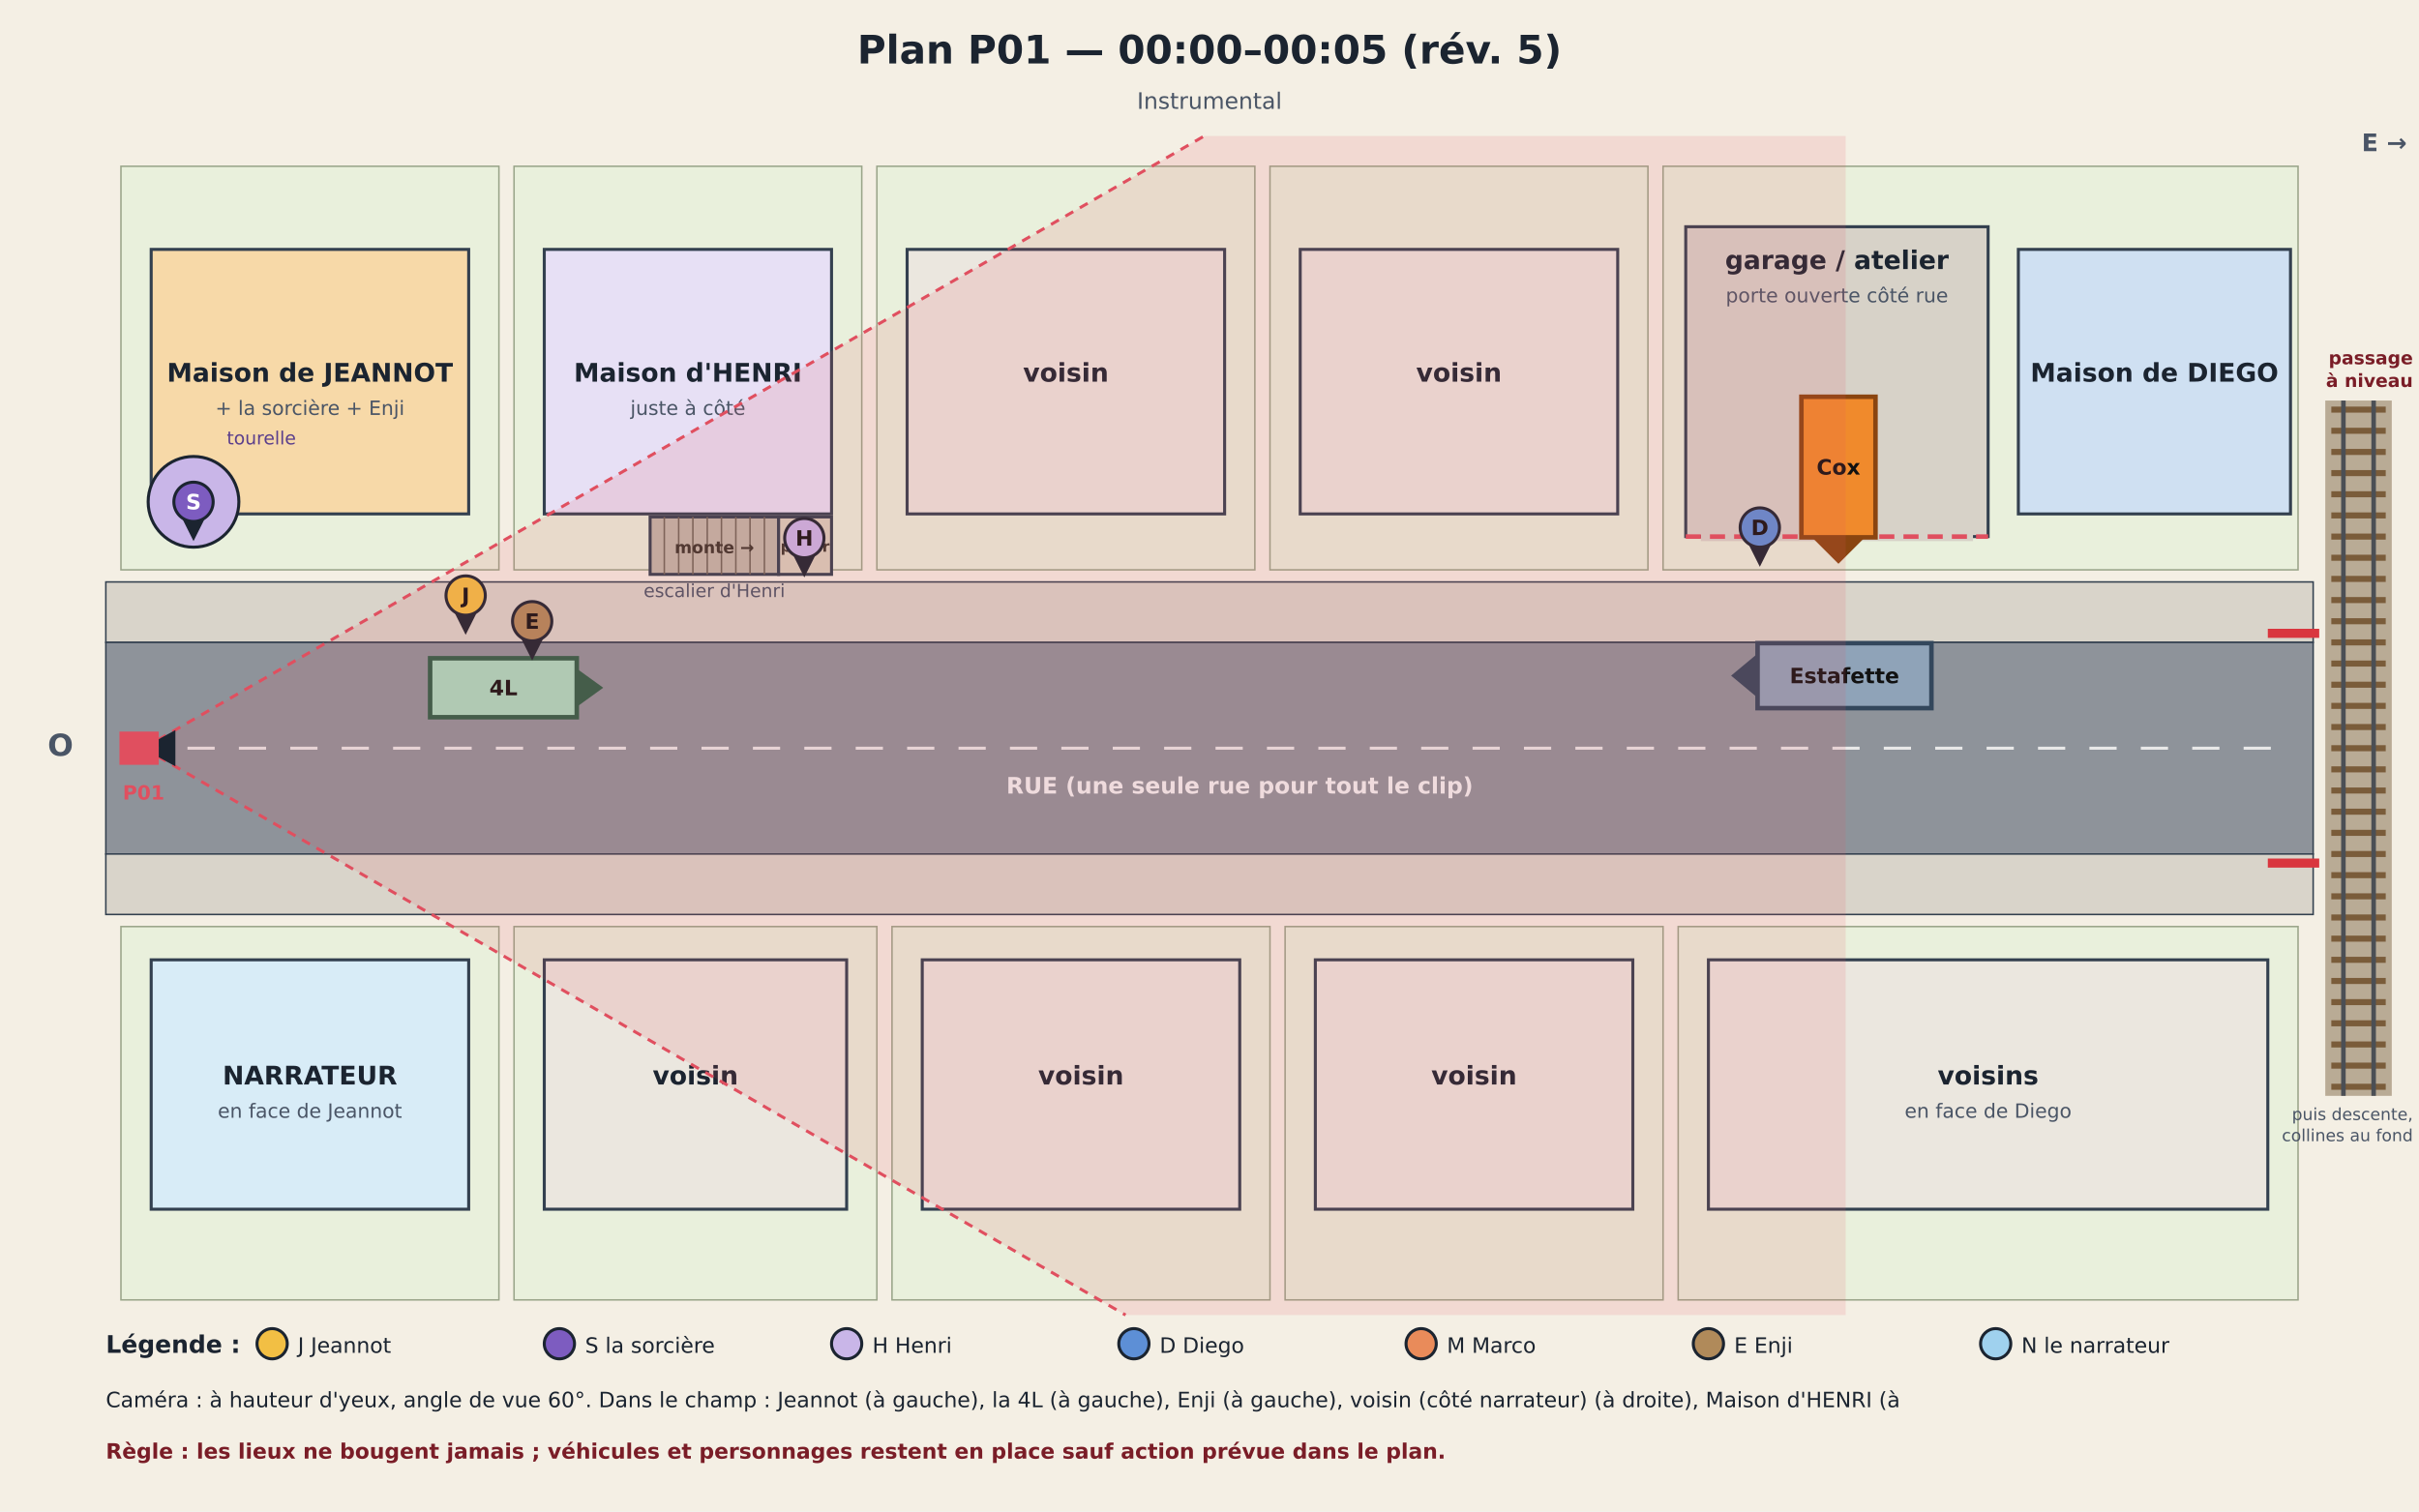
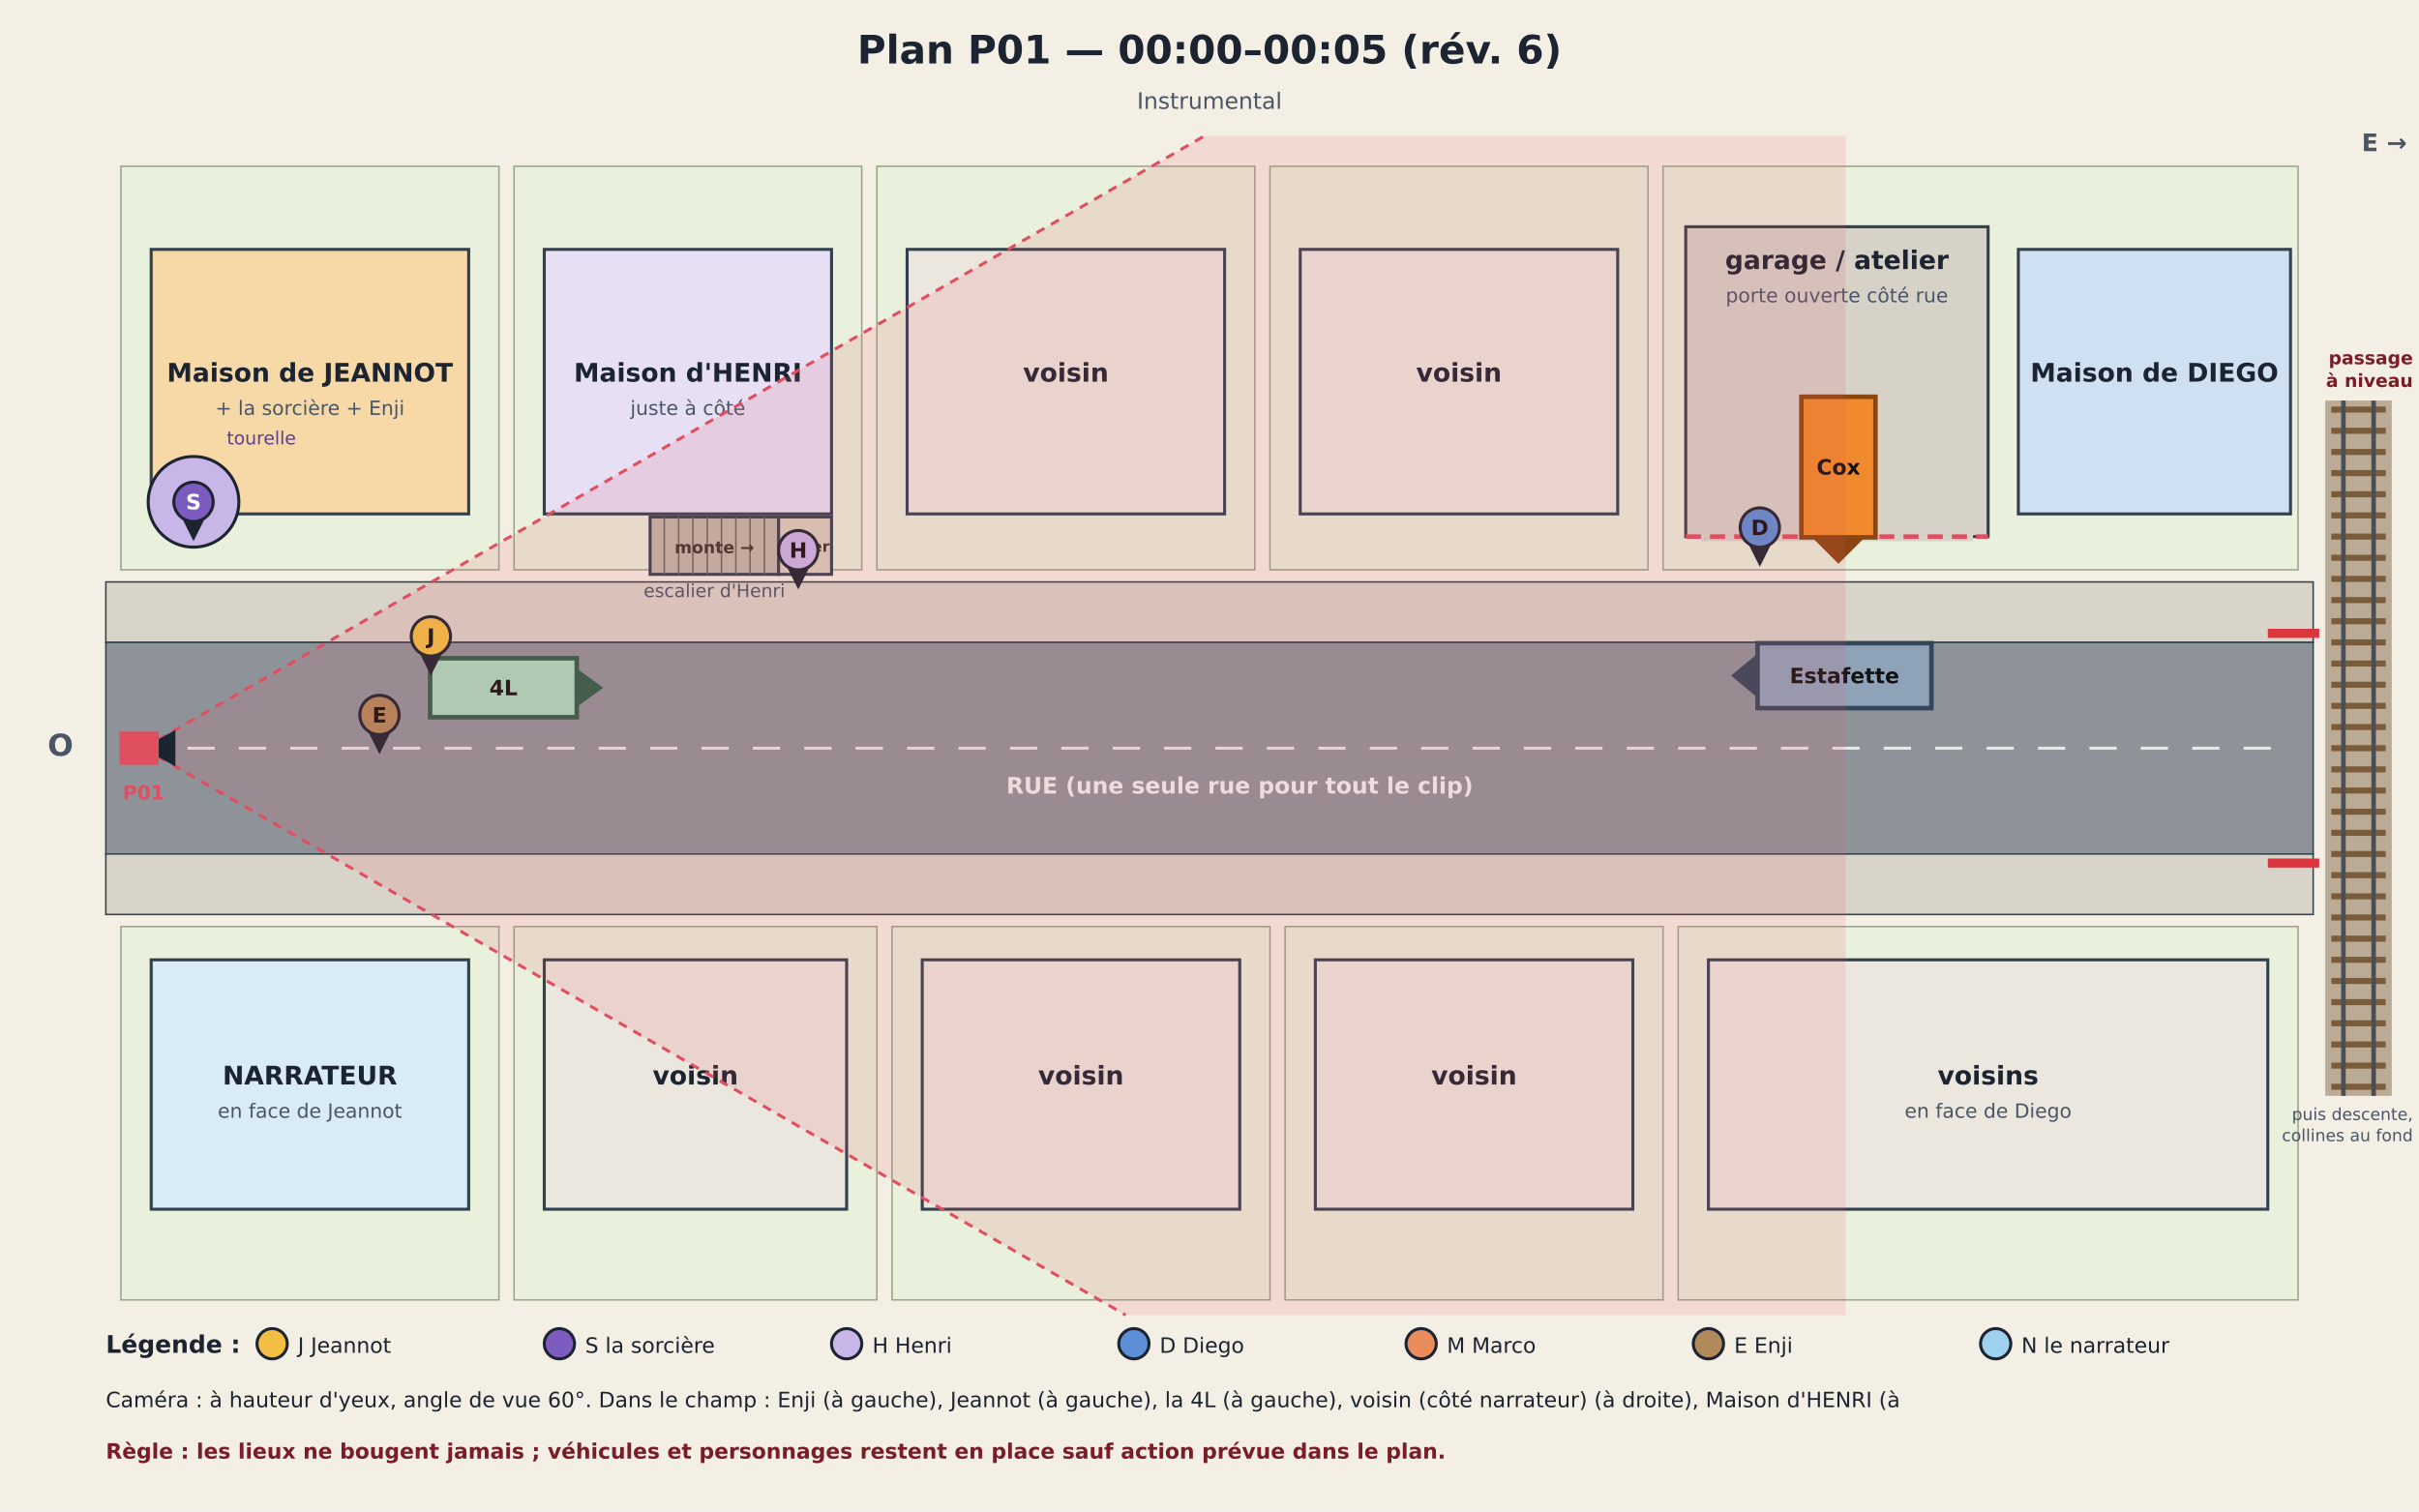
<svg xmlns="http://www.w3.org/2000/svg" width="1600" height="1000" viewBox="0 0 1600 1000" font-family="DejaVu Sans, Arial, sans-serif">
  <defs>
    <clipPath id="zone">
      <rect x="0" y="90" width="1600" height="780" />
    </clipPath>
  </defs>
  <rect x="0.0" y="0.0" width="1600.0" height="1000.0" rx="0" fill="#f4efe4" stroke="none" stroke-width="0" />
  <rect x="70.0" y="385.0" width="1460.0" height="40.0" rx="0" fill="#d9d4ca" stroke="#33404f" stroke-width="1" />
  <rect x="70.0" y="425.0" width="1460.0" height="140.0" rx="0" fill="#8e939a" stroke="#33404f" stroke-width="1" />
  <rect x="70.0" y="565.0" width="1460.0" height="40.0" rx="0" fill="#d9d4ca" stroke="#33404f" stroke-width="1" />
  <line x1="90.0" y1="495.0" x2="1510.0" y2="495.0" stroke="#e8e8e8" stroke-width="2" stroke-dasharray="18 16" />
  <text x="820.0" y="525.0" font-size="15" fill="#f1f1f1" text-anchor="middle" font-weight="bold">RUE (une seule rue pour tout le clip)</text>
  <rect x="80.0" y="110.0" width="250.0" height="267.0" rx="0" fill="#e9f0dc" stroke="#9aa58a" stroke-width="1" />
  <rect x="340.0" y="110.0" width="230.0" height="267.0" rx="0" fill="#e9f0dc" stroke="#9aa58a" stroke-width="1" />
  <rect x="580.0" y="110.0" width="250.0" height="267.0" rx="0" fill="#e9f0dc" stroke="#9aa58a" stroke-width="1" />
  <rect x="840.0" y="110.0" width="250.0" height="267.0" rx="0" fill="#e9f0dc" stroke="#9aa58a" stroke-width="1" />
  <rect x="1100.0" y="110.0" width="420.0" height="267.0" rx="0" fill="#e9f0dc" stroke="#9aa58a" stroke-width="1" />
  <rect x="80.0" y="613.0" width="250.0" height="247.0" rx="0" fill="#e9f0dc" stroke="#9aa58a" stroke-width="1" />
  <rect x="340.0" y="613.0" width="240.0" height="247.0" rx="0" fill="#e9f0dc" stroke="#9aa58a" stroke-width="1" />
  <rect x="590.0" y="613.0" width="250.0" height="247.0" rx="0" fill="#e9f0dc" stroke="#9aa58a" stroke-width="1" />
  <rect x="850.0" y="613.0" width="250.0" height="247.0" rx="0" fill="#e9f0dc" stroke="#9aa58a" stroke-width="1" />
  <rect x="1110.0" y="613.0" width="410.0" height="247.0" rx="0" fill="#e9f0dc" stroke="#9aa58a" stroke-width="1" />
  <rect x="100.0" y="165.0" width="210.0" height="175.0" rx="0" fill="#f7d9a8" stroke="#33404f" stroke-width="2" />
  <text x="205.0" y="252.5" font-size="17" fill="#1b2430" text-anchor="middle" font-weight="bold">Maison de JEANNOT</text>
  <text x="205.0" y="274.5" font-size="13" fill="#4a5566" text-anchor="middle">+ la sorcière + Enji</text>
  <rect x="360.0" y="165.0" width="190.0" height="175.0" rx="0" fill="#e7e0f5" stroke="#33404f" stroke-width="2" />
  <text x="455.0" y="252.5" font-size="17" fill="#1b2430" text-anchor="middle" font-weight="bold">Maison d'HENRI</text>
  <text x="455.0" y="274.5" font-size="13" fill="#4a5566" text-anchor="middle">juste à côté</text>
  <rect x="600.0" y="165.0" width="210.0" height="175.0" rx="0" fill="#ebe7df" stroke="#33404f" stroke-width="2" />
  <text x="705.0" y="252.5" font-size="17" fill="#1b2430" text-anchor="middle" font-weight="bold">voisin</text>
  <rect x="860.0" y="165.0" width="210.0" height="175.0" rx="0" fill="#ebe7df" stroke="#33404f" stroke-width="2" />
  <text x="965.0" y="252.5" font-size="17" fill="#1b2430" text-anchor="middle" font-weight="bold">voisin</text>
  <rect x="1115.0" y="150.0" width="200.0" height="205.0" rx="0" fill="#d7d2c8" stroke="#33404f" stroke-width="2" />
  <line x1="1125.0" y1="355.0" x2="1305.0" y2="355.0" stroke="#d7d2c8" stroke-width="6" />
  <line x1="1115.0" y1="355.0" x2="1315.0" y2="355.0" stroke="#e04f5f" stroke-width="3" stroke-dasharray="10 6" />
  <text x="1215.0" y="178.0" font-size="17" fill="#1b2430" text-anchor="middle" font-weight="bold">garage / atelier</text>
  <text x="1215.0" y="200.0" font-size="13" fill="#4a5566" text-anchor="middle">porte ouverte côté rue</text>
  <rect x="1335.0" y="165.0" width="180.0" height="175.0" rx="0" fill="#cfe0f2" stroke="#33404f" stroke-width="2" />
  <text x="1425.0" y="252.5" font-size="17" fill="#1b2430" text-anchor="middle" font-weight="bold">Maison de DIEGO</text>
  <rect x="100.0" y="635.0" width="210.0" height="165.0" rx="0" fill="#d8ecf7" stroke="#33404f" stroke-width="2" />
  <text x="205.0" y="717.5" font-size="17" fill="#1b2430" text-anchor="middle" font-weight="bold">NARRATEUR</text>
  <text x="205.0" y="739.5" font-size="13" fill="#4a5566" text-anchor="middle">en face de Jeannot</text>
  <rect x="360.0" y="635.0" width="200.0" height="165.0" rx="0" fill="#ebe7df" stroke="#33404f" stroke-width="2" />
  <text x="460.0" y="717.5" font-size="17" fill="#1b2430" text-anchor="middle" font-weight="bold">voisin</text>
  <rect x="610.0" y="635.0" width="210.0" height="165.0" rx="0" fill="#ebe7df" stroke="#33404f" stroke-width="2" />
  <text x="715.0" y="717.5" font-size="17" fill="#1b2430" text-anchor="middle" font-weight="bold">voisin</text>
  <rect x="870.0" y="635.0" width="210.0" height="165.0" rx="0" fill="#ebe7df" stroke="#33404f" stroke-width="2" />
  <text x="975.0" y="717.5" font-size="17" fill="#1b2430" text-anchor="middle" font-weight="bold">voisin</text>
  <rect x="1130.0" y="635.0" width="370.0" height="165.0" rx="0" fill="#ebe7df" stroke="#33404f" stroke-width="2" />
  <text x="1315.0" y="717.5" font-size="17" fill="#1b2430" text-anchor="middle" font-weight="bold">voisins</text>
  <text x="1315.0" y="739.5" font-size="13" fill="#4a5566" text-anchor="middle">en face de Diego</text>
  <circle cx="128.0" cy="332.0" r="30" fill="#c9b6e8" stroke="#1b2430" stroke-width="2" />
  <text x="150.0" y="294.0" font-size="12" fill="#5b3f8c" text-anchor="start">tourelle</text>
  <rect x="430.0" y="342.0" width="85.0" height="38.0" rx="0" fill="#bfb7a8" stroke="#33404f" stroke-width="2" />
  <line x1="439.4" y1="342.0" x2="439.4" y2="380.0" stroke="#6e6658" stroke-width="1" />
  <line x1="448.9" y1="342.0" x2="448.9" y2="380.0" stroke="#6e6658" stroke-width="1" />
  <line x1="458.3" y1="342.0" x2="458.3" y2="380.0" stroke="#6e6658" stroke-width="1" />
  <line x1="467.8" y1="342.0" x2="467.8" y2="380.0" stroke="#6e6658" stroke-width="1" />
  <line x1="477.2" y1="342.0" x2="477.2" y2="380.0" stroke="#6e6658" stroke-width="1" />
  <line x1="486.7" y1="342.0" x2="486.7" y2="380.0" stroke="#6e6658" stroke-width="1" />
  <line x1="496.1" y1="342.0" x2="496.1" y2="380.0" stroke="#6e6658" stroke-width="1" />
  <line x1="505.6" y1="342.0" x2="505.6" y2="380.0" stroke="#6e6658" stroke-width="1" />
  <text x="472.5" y="366.0" font-size="11" fill="#3b352b" text-anchor="middle" font-weight="bold">monte →</text>
  <rect x="515.0" y="342.0" width="35.0" height="38.0" rx="0" fill="#d8cfbd" stroke="#33404f" stroke-width="2" />
  <text x="532.5" y="365.0" font-size="10" fill="#3b352b" text-anchor="middle" font-weight="bold">palier</text>
  <text x="472.5" y="395.0" font-size="12" fill="#4a5566" text-anchor="middle">escalier d'Henri</text>
  <rect x="1538.0" y="265.0" width="44.0" height="460.0" rx="0" fill="#b9ab95" stroke="none" stroke-width="0" />
  <line x1="1542.0" y1="271.0" x2="1578.0" y2="271.0" stroke="#7a5c3a" stroke-width="4" />
  <line x1="1542.0" y1="285.0" x2="1578.0" y2="285.0" stroke="#7a5c3a" stroke-width="4" />
  <line x1="1542.0" y1="299.0" x2="1578.0" y2="299.0" stroke="#7a5c3a" stroke-width="4" />
  <line x1="1542.0" y1="313.0" x2="1578.0" y2="313.0" stroke="#7a5c3a" stroke-width="4" />
  <line x1="1542.0" y1="327.0" x2="1578.0" y2="327.0" stroke="#7a5c3a" stroke-width="4" />
  <line x1="1542.0" y1="341.0" x2="1578.0" y2="341.0" stroke="#7a5c3a" stroke-width="4" />
  <line x1="1542.0" y1="355.0" x2="1578.0" y2="355.0" stroke="#7a5c3a" stroke-width="4" />
  <line x1="1542.0" y1="369.0" x2="1578.0" y2="369.0" stroke="#7a5c3a" stroke-width="4" />
  <line x1="1542.0" y1="383.0" x2="1578.0" y2="383.0" stroke="#7a5c3a" stroke-width="4" />
  <line x1="1542.0" y1="397.0" x2="1578.0" y2="397.0" stroke="#7a5c3a" stroke-width="4" />
  <line x1="1542.0" y1="411.0" x2="1578.0" y2="411.0" stroke="#7a5c3a" stroke-width="4" />
  <line x1="1542.0" y1="425.0" x2="1578.0" y2="425.0" stroke="#7a5c3a" stroke-width="4" />
  <line x1="1542.0" y1="439.0" x2="1578.0" y2="439.0" stroke="#7a5c3a" stroke-width="4" />
  <line x1="1542.0" y1="453.0" x2="1578.0" y2="453.0" stroke="#7a5c3a" stroke-width="4" />
  <line x1="1542.0" y1="467.0" x2="1578.0" y2="467.0" stroke="#7a5c3a" stroke-width="4" />
  <line x1="1542.0" y1="481.0" x2="1578.0" y2="481.0" stroke="#7a5c3a" stroke-width="4" />
  <line x1="1542.0" y1="495.0" x2="1578.0" y2="495.0" stroke="#7a5c3a" stroke-width="4" />
  <line x1="1542.0" y1="509.0" x2="1578.0" y2="509.0" stroke="#7a5c3a" stroke-width="4" />
  <line x1="1542.0" y1="523.0" x2="1578.0" y2="523.0" stroke="#7a5c3a" stroke-width="4" />
  <line x1="1542.0" y1="537.0" x2="1578.0" y2="537.0" stroke="#7a5c3a" stroke-width="4" />
  <line x1="1542.0" y1="551.0" x2="1578.0" y2="551.0" stroke="#7a5c3a" stroke-width="4" />
  <line x1="1542.0" y1="565.0" x2="1578.0" y2="565.0" stroke="#7a5c3a" stroke-width="4" />
  <line x1="1542.0" y1="579.0" x2="1578.0" y2="579.0" stroke="#7a5c3a" stroke-width="4" />
  <line x1="1542.0" y1="593.0" x2="1578.0" y2="593.0" stroke="#7a5c3a" stroke-width="4" />
  <line x1="1542.0" y1="607.0" x2="1578.0" y2="607.0" stroke="#7a5c3a" stroke-width="4" />
  <line x1="1542.0" y1="621.0" x2="1578.0" y2="621.0" stroke="#7a5c3a" stroke-width="4" />
  <line x1="1542.0" y1="635.0" x2="1578.0" y2="635.0" stroke="#7a5c3a" stroke-width="4" />
  <line x1="1542.0" y1="649.0" x2="1578.0" y2="649.0" stroke="#7a5c3a" stroke-width="4" />
  <line x1="1542.0" y1="663.0" x2="1578.0" y2="663.0" stroke="#7a5c3a" stroke-width="4" />
  <line x1="1542.0" y1="677.0" x2="1578.0" y2="677.0" stroke="#7a5c3a" stroke-width="4" />
  <line x1="1542.0" y1="691.0" x2="1578.0" y2="691.0" stroke="#7a5c3a" stroke-width="4" />
  <line x1="1542.0" y1="705.0" x2="1578.0" y2="705.0" stroke="#7a5c3a" stroke-width="4" />
  <line x1="1542.0" y1="719.0" x2="1578.0" y2="719.0" stroke="#7a5c3a" stroke-width="4" />
  <line x1="1550.0" y1="265.0" x2="1550.0" y2="725.0" stroke="#4b4f55" stroke-width="3" />
  <line x1="1570.0" y1="265.0" x2="1570.0" y2="725.0" stroke="#4b4f55" stroke-width="3" />
  <line x1="1534.0" y1="419.0" x2="1500.0" y2="419.0" stroke="#d9363e" stroke-width="6" />
  <line x1="1534.0" y1="571.0" x2="1500.0" y2="571.0" stroke="#d9363e" stroke-width="6" />
  <text x="1596.0" y="241.0" font-size="12" fill="#7a1d27" text-anchor="end" font-weight="bold">passage</text>
  <text x="1596.0" y="256.0" font-size="12" fill="#7a1d27" text-anchor="end" font-weight="bold">à niveau</text>
  <text x="1596.0" y="741.0" font-size="11" fill="#4a5566" text-anchor="end">puis descente,</text>
  <text x="1596.0" y="755.0" font-size="11" fill="#4a5566" text-anchor="end">collines au fond</text>
  <text x="40.0" y="500.0" font-size="20" fill="#4a5566" text-anchor="middle" font-weight="bold">O</text>
  <text x="1592.0" y="100.0" font-size="16" fill="#4a5566" text-anchor="end" font-weight="bold">E →</text>
  <polygon points="283.0,434.0 383.0,434.0 383.0,476.0 283.0,476.0" fill="#2c5f47" fill-opacity="1.0" />
  <polygon points="286.0,437.0 380.0,437.0 380.0,473.0 286.0,473.0" fill="#a8dcc0" fill-opacity="1.0" />
  <polygon points="381.0,442.0 399.0,455.0 381.0,468.0" fill="#2c5f47" fill-opacity="1.0" />
  <text x="333.0" y="460.0" font-size="14" fill="#111" text-anchor="middle" font-weight="bold">4L</text>
  <polygon points="1279.0,470.0 1161.0,470.0 1161.0,424.0 1279.0,424.0" fill="#33475c" fill-opacity="1.0" />
  <polygon points="1276.0,467.0 1164.0,467.0 1164.0,427.0 1276.0,427.0" fill="#8fa3b8" fill-opacity="1.0" />
  <polygon points="1163.0,462.0 1145.0,447.0 1163.0,432.0" fill="#33475c" fill-opacity="1.0" />
  <text x="1220.0" y="452.0" font-size="14" fill="#111" text-anchor="middle" font-weight="bold">Estafette</text>
  <polygon points="1242.0,261.0 1242.0,357.0 1190.0,357.0 1190.0,261.0" fill="#8a4510" fill-opacity="1.0" />
  <polygon points="1239.0,264.0 1239.0,354.0 1193.0,354.0 1193.0,264.0" fill="#f08a2c" fill-opacity="1.0" />
  <polygon points="1234.0,355.0 1216.0,373.0 1198.0,355.0" fill="#8a4510" fill-opacity="1.0" />
  <text x="1216.0" y="314.0" font-size="14" fill="#111" text-anchor="middle" font-weight="bold">Cox</text>
-   <polygon points="316.0,404.0 308.0,420.0 300.0,404.0" fill="#1b2430" fill-opacity="1.0" />
-   <circle cx="308.0" cy="394.0" r="13" fill="#f2bf44" stroke="#1b2430" stroke-width="2" />
-   <text x="308.0" y="399.0" font-size="14" fill="#111" text-anchor="middle" font-weight="bold">J</text>
-   <polygon points="360.0,421.0 352.0,437.0 344.0,421.0" fill="#1b2430" fill-opacity="1.0" />
-   <circle cx="352.0" cy="411.0" r="13" fill="#b08a5a" stroke="#1b2430" stroke-width="2" />
-   <text x="352.0" y="416.0" font-size="14" fill="#111" text-anchor="middle" font-weight="bold">E</text>
+   <polygon points="293.0,431.0 285.0,447.0 277.0,431.0" fill="#1b2430" fill-opacity="1.0" />
+   <circle cx="285.0" cy="421.0" r="13" fill="#f2bf44" stroke="#1b2430" stroke-width="2" />
+   <text x="285.0" y="426.0" font-size="14" fill="#111" text-anchor="middle" font-weight="bold">J</text>
+   <polygon points="259.0,483.0 251.0,499.0 243.0,483.0" fill="#1b2430" fill-opacity="1.0" />
+   <circle cx="251.0" cy="473.0" r="13" fill="#b08a5a" stroke="#1b2430" stroke-width="2" />
+   <text x="251.0" y="478.0" font-size="14" fill="#111" text-anchor="middle" font-weight="bold">E</text>
  <polygon points="136.0,342.0 128.0,358.0 120.0,342.0" fill="#1b2430" fill-opacity="1.0" />
  <circle cx="128.0" cy="332.0" r="13" fill="#7d5cc0" stroke="#1b2430" stroke-width="2" />
  <text x="128.0" y="337.0" font-size="14" fill="#fff" text-anchor="middle" font-weight="bold">S</text>
-   <polygon points="540.0,366.0 532.0,382.0 524.0,366.0" fill="#1b2430" fill-opacity="1.0" />
-   <circle cx="532.0" cy="356.0" r="13" fill="#c9b6e8" stroke="#1b2430" stroke-width="2" />
-   <text x="532.0" y="361.0" font-size="14" fill="#111" text-anchor="middle" font-weight="bold">H</text>
+   <polygon points="536.0,374.0 528.0,390.0 520.0,374.0" fill="#1b2430" fill-opacity="1.0" />
+   <circle cx="528.0" cy="364.0" r="13" fill="#c9b6e8" stroke="#1b2430" stroke-width="2" />
+   <text x="528.0" y="369.0" font-size="14" fill="#111" text-anchor="middle" font-weight="bold">H</text>
  <polygon points="1172.0,359.0 1164.0,375.0 1156.0,359.0" fill="#1b2430" fill-opacity="1.0" />
  <circle cx="1164.0" cy="349.0" r="13" fill="#5d8fd6" stroke="#1b2430" stroke-width="2" />
  <text x="1164.0" y="354.0" font-size="14" fill="#111" text-anchor="middle" font-weight="bold">D</text>
  <polygon points="95.0,495.0 1220.8,-155.0 1220.8,1145.0" fill="#e04f5f" fill-opacity="0.14" clip-path="url(#zone)" />
  <line x1="95.0" y1="495.0" x2="796.5" y2="90.0" stroke="#e04f5f" stroke-width="2" stroke-dasharray="6 5" />
  <line x1="95.0" y1="495.0" x2="744.5" y2="870.0" stroke="#e04f5f" stroke-width="2" stroke-dasharray="6 5" />
  <polygon points="79.0,484.0 105.0,484.0 105.0,506.0 79.0,506.0" fill="#e04f5f" fill-opacity="1.0" />
  <polygon points="105.0,489.0 116.0,483.0 116.0,507.0 105.0,501.0" fill="#1b2430" fill-opacity="1.0" />
  <text x="95.0" y="529.0" font-size="13" fill="#e04f5f" text-anchor="middle" font-weight="bold">P01</text>
-   <text x="800.0" y="42.0" font-size="26" fill="#1b2430" text-anchor="middle" font-weight="bold">Plan P01 — 00:00–00:05  (rév. 5)</text>
+   <text x="800.0" y="42.0" font-size="26" fill="#1b2430" text-anchor="middle" font-weight="bold">Plan P01 — 00:00–00:05  (rév. 6)</text>
  <text x="800.0" y="72.0" font-size="15" fill="#4a5566" text-anchor="middle">Instrumental</text>
  <text x="70.0" y="895.0" font-size="16" fill="#1b2430" text-anchor="start" font-weight="bold">Légende :</text>
  <circle cx="180.0" cy="889.0" r="10" fill="#f2bf44" stroke="#1b2430" stroke-width="2" />
  <text x="197.0" y="895.0" font-size="14" fill="#1b2430" text-anchor="start">J  Jeannot</text>
  <circle cx="370.0" cy="889.0" r="10" fill="#7d5cc0" stroke="#1b2430" stroke-width="2" />
  <text x="387.0" y="895.0" font-size="14" fill="#1b2430" text-anchor="start">S  la sorcière</text>
  <circle cx="560.0" cy="889.0" r="10" fill="#c9b6e8" stroke="#1b2430" stroke-width="2" />
  <text x="577.0" y="895.0" font-size="14" fill="#1b2430" text-anchor="start">H  Henri</text>
  <circle cx="750.0" cy="889.0" r="10" fill="#5d8fd6" stroke="#1b2430" stroke-width="2" />
  <text x="767.0" y="895.0" font-size="14" fill="#1b2430" text-anchor="start">D  Diego</text>
  <circle cx="940.0" cy="889.0" r="10" fill="#e98b5a" stroke="#1b2430" stroke-width="2" />
  <text x="957.0" y="895.0" font-size="14" fill="#1b2430" text-anchor="start">M  Marco</text>
  <circle cx="1130.0" cy="889.0" r="10" fill="#b08a5a" stroke="#1b2430" stroke-width="2" />
  <text x="1147.0" y="895.0" font-size="14" fill="#1b2430" text-anchor="start">E  Enji</text>
  <circle cx="1320.0" cy="889.0" r="10" fill="#9fd1ee" stroke="#1b2430" stroke-width="2" />
  <text x="1337.0" y="895.0" font-size="14" fill="#1b2430" text-anchor="start">N  le narrateur</text>
-   <text x="70.0" y="931.0" font-size="14" fill="#1b2430" text-anchor="start">Caméra : à hauteur d'yeux, angle de vue 60°. Dans le champ : Jeannot (à gauche), la 4L (à gauche), Enji (à gauche), voisin (côté narrateur) (à droite), Maison d'HENRI (à </text>
+   <text x="70.0" y="931.0" font-size="14" fill="#1b2430" text-anchor="start">Caméra : à hauteur d'yeux, angle de vue 60°. Dans le champ : Enji (à gauche), Jeannot (à gauche), la 4L (à gauche), voisin (côté narrateur) (à droite), Maison d'HENRI (à </text>
  <text x="70.0" y="965.0" font-size="14" fill="#7a1d27" text-anchor="start" font-weight="bold">Règle : les lieux ne bougent jamais ; véhicules et personnages restent en place sauf action prévue dans le plan.</text>
</svg>
